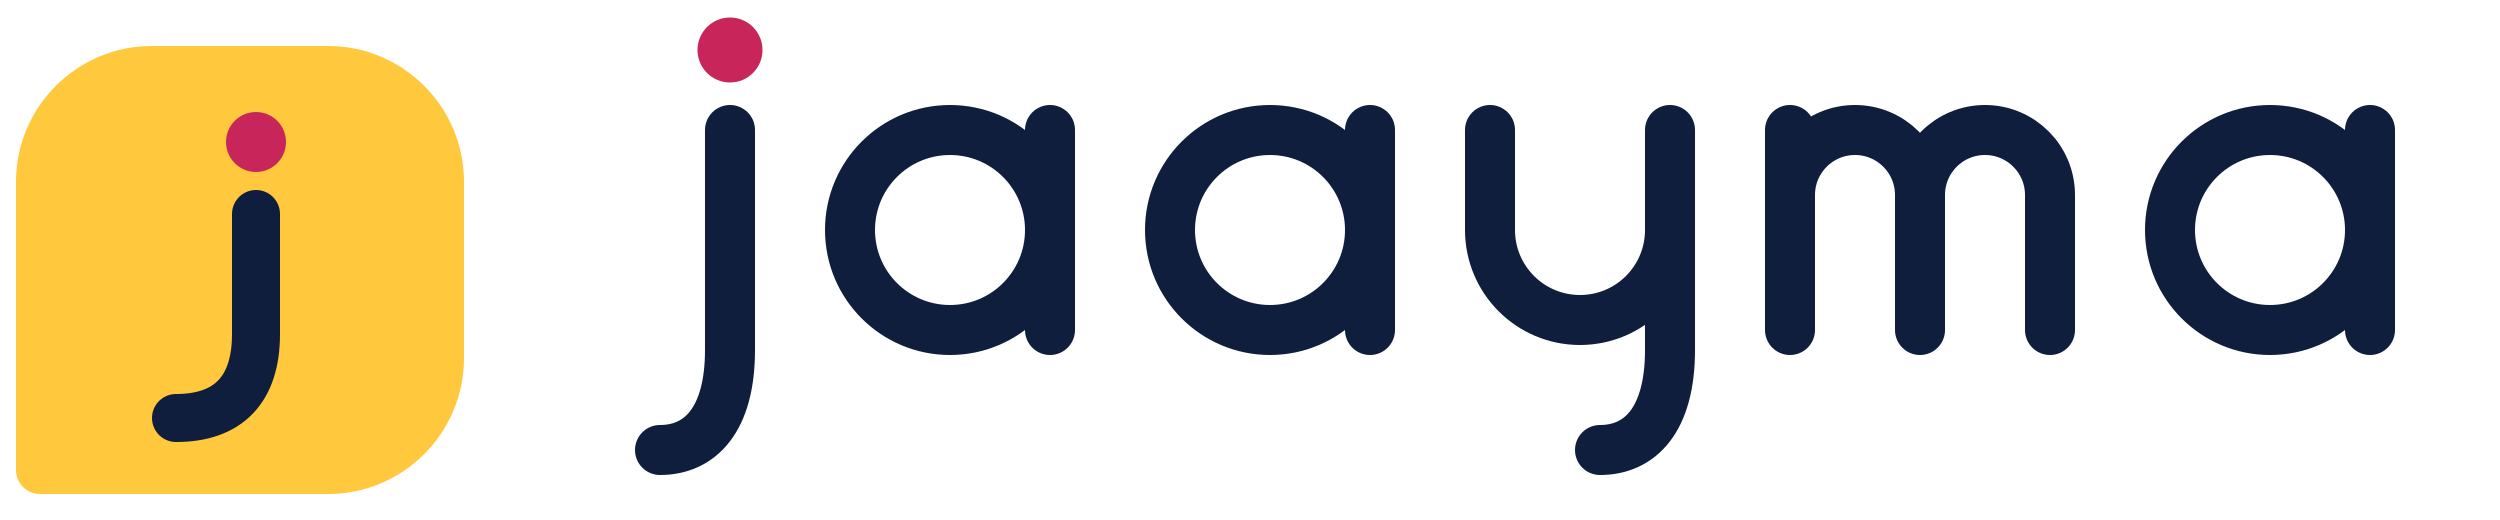
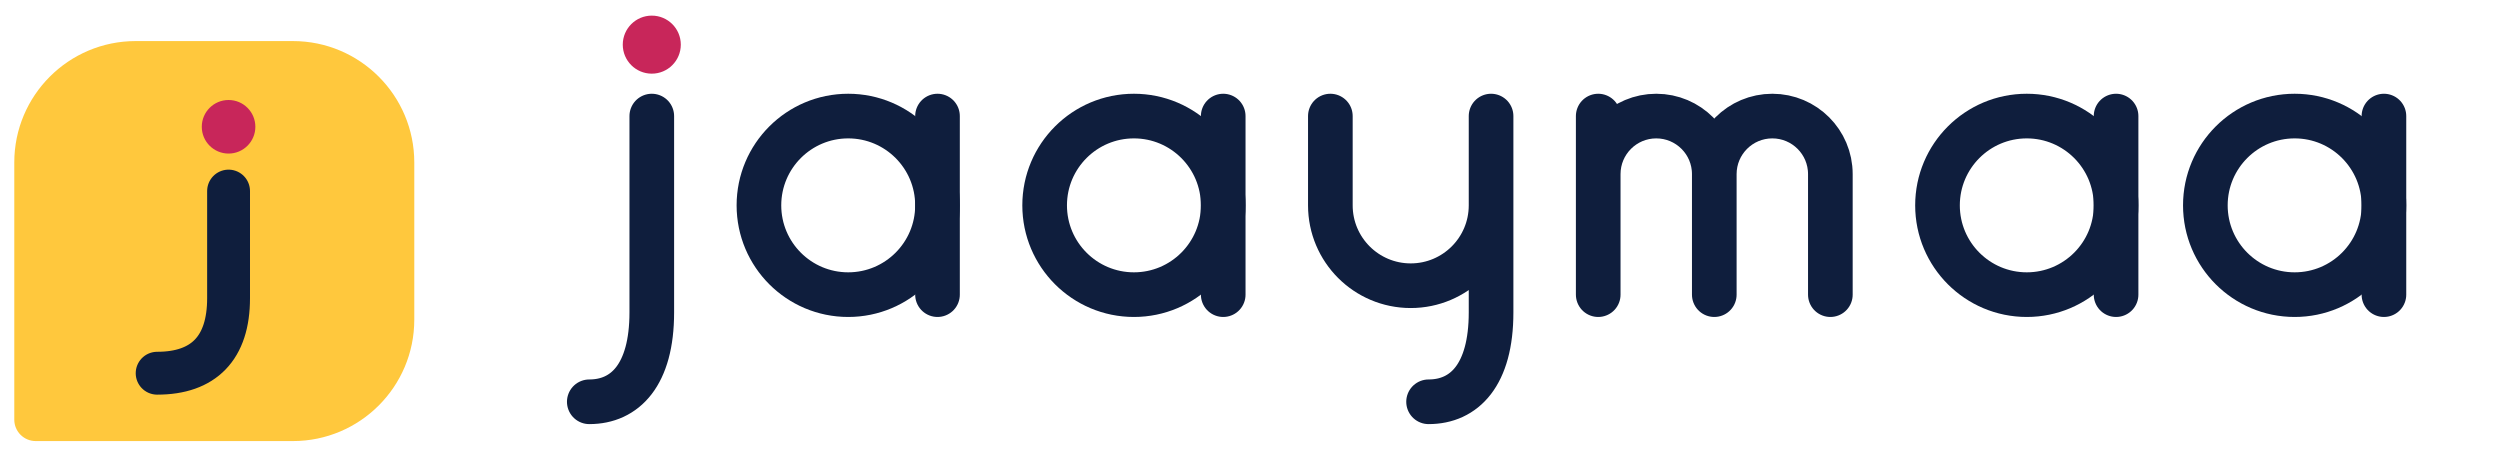
- <svg xmlns="http://www.w3.org/2000/svg" viewBox="0 0 500 104" width="500" height="104" role="img" aria-label="Jaayma">
+ <svg xmlns="http://www.w3.org/2000/svg" viewBox="0 0 560 104" width="560" height="104" role="img" aria-label="Jaaymaa">
  <g transform="translate(0 6) scale(.8)">
    <path d="M38 4H82A34 34 0 0 1 116 38V82A34 34 0 0 1 82 116H10A6 6 0 0 1 4 110V38A34 34 0 0 1 38 4Z" fill="#FFC83D" />
    <path d="M64 46V76C64 90 57 97 44 97" fill="none" stroke="#0F1E3D" stroke-width="12" stroke-linecap="round" stroke-linejoin="round" />
    <circle cx="64" cy="28" r="7.5" fill="#C8265A" />
  </g>
  <g transform="translate(124 6)">
    <g stroke="#0F1E3D" stroke-width="10" fill="none" stroke-linecap="round" stroke-linejoin="round">
      <path d="M22 20V64C22 78 16 84 8 84" />
      <circle cx="66" cy="40" r="20" />
      <path d="M86 20V60" />
      <circle cx="130" cy="40" r="20" />
      <path d="M150 20V60" />
      <path d="M174 20V40A18 18 0 0 0 210 40M210 20V64C210 78 204 84 196 84" />
      <path d="M234 20V60M234 33A13 13 0 0 1 260 33V60M260 33A13 13 0 0 1 286 33V60" />
      <circle cx="330" cy="40" r="20" />
      <path d="M350 20V60" />
+       <circle cx="390" cy="40" r="20" />
+       <path d="M410 20V60" />
    </g>
    <circle cx="22" cy="4" r="6.5" fill="#C8265A" />
  </g>
</svg>
